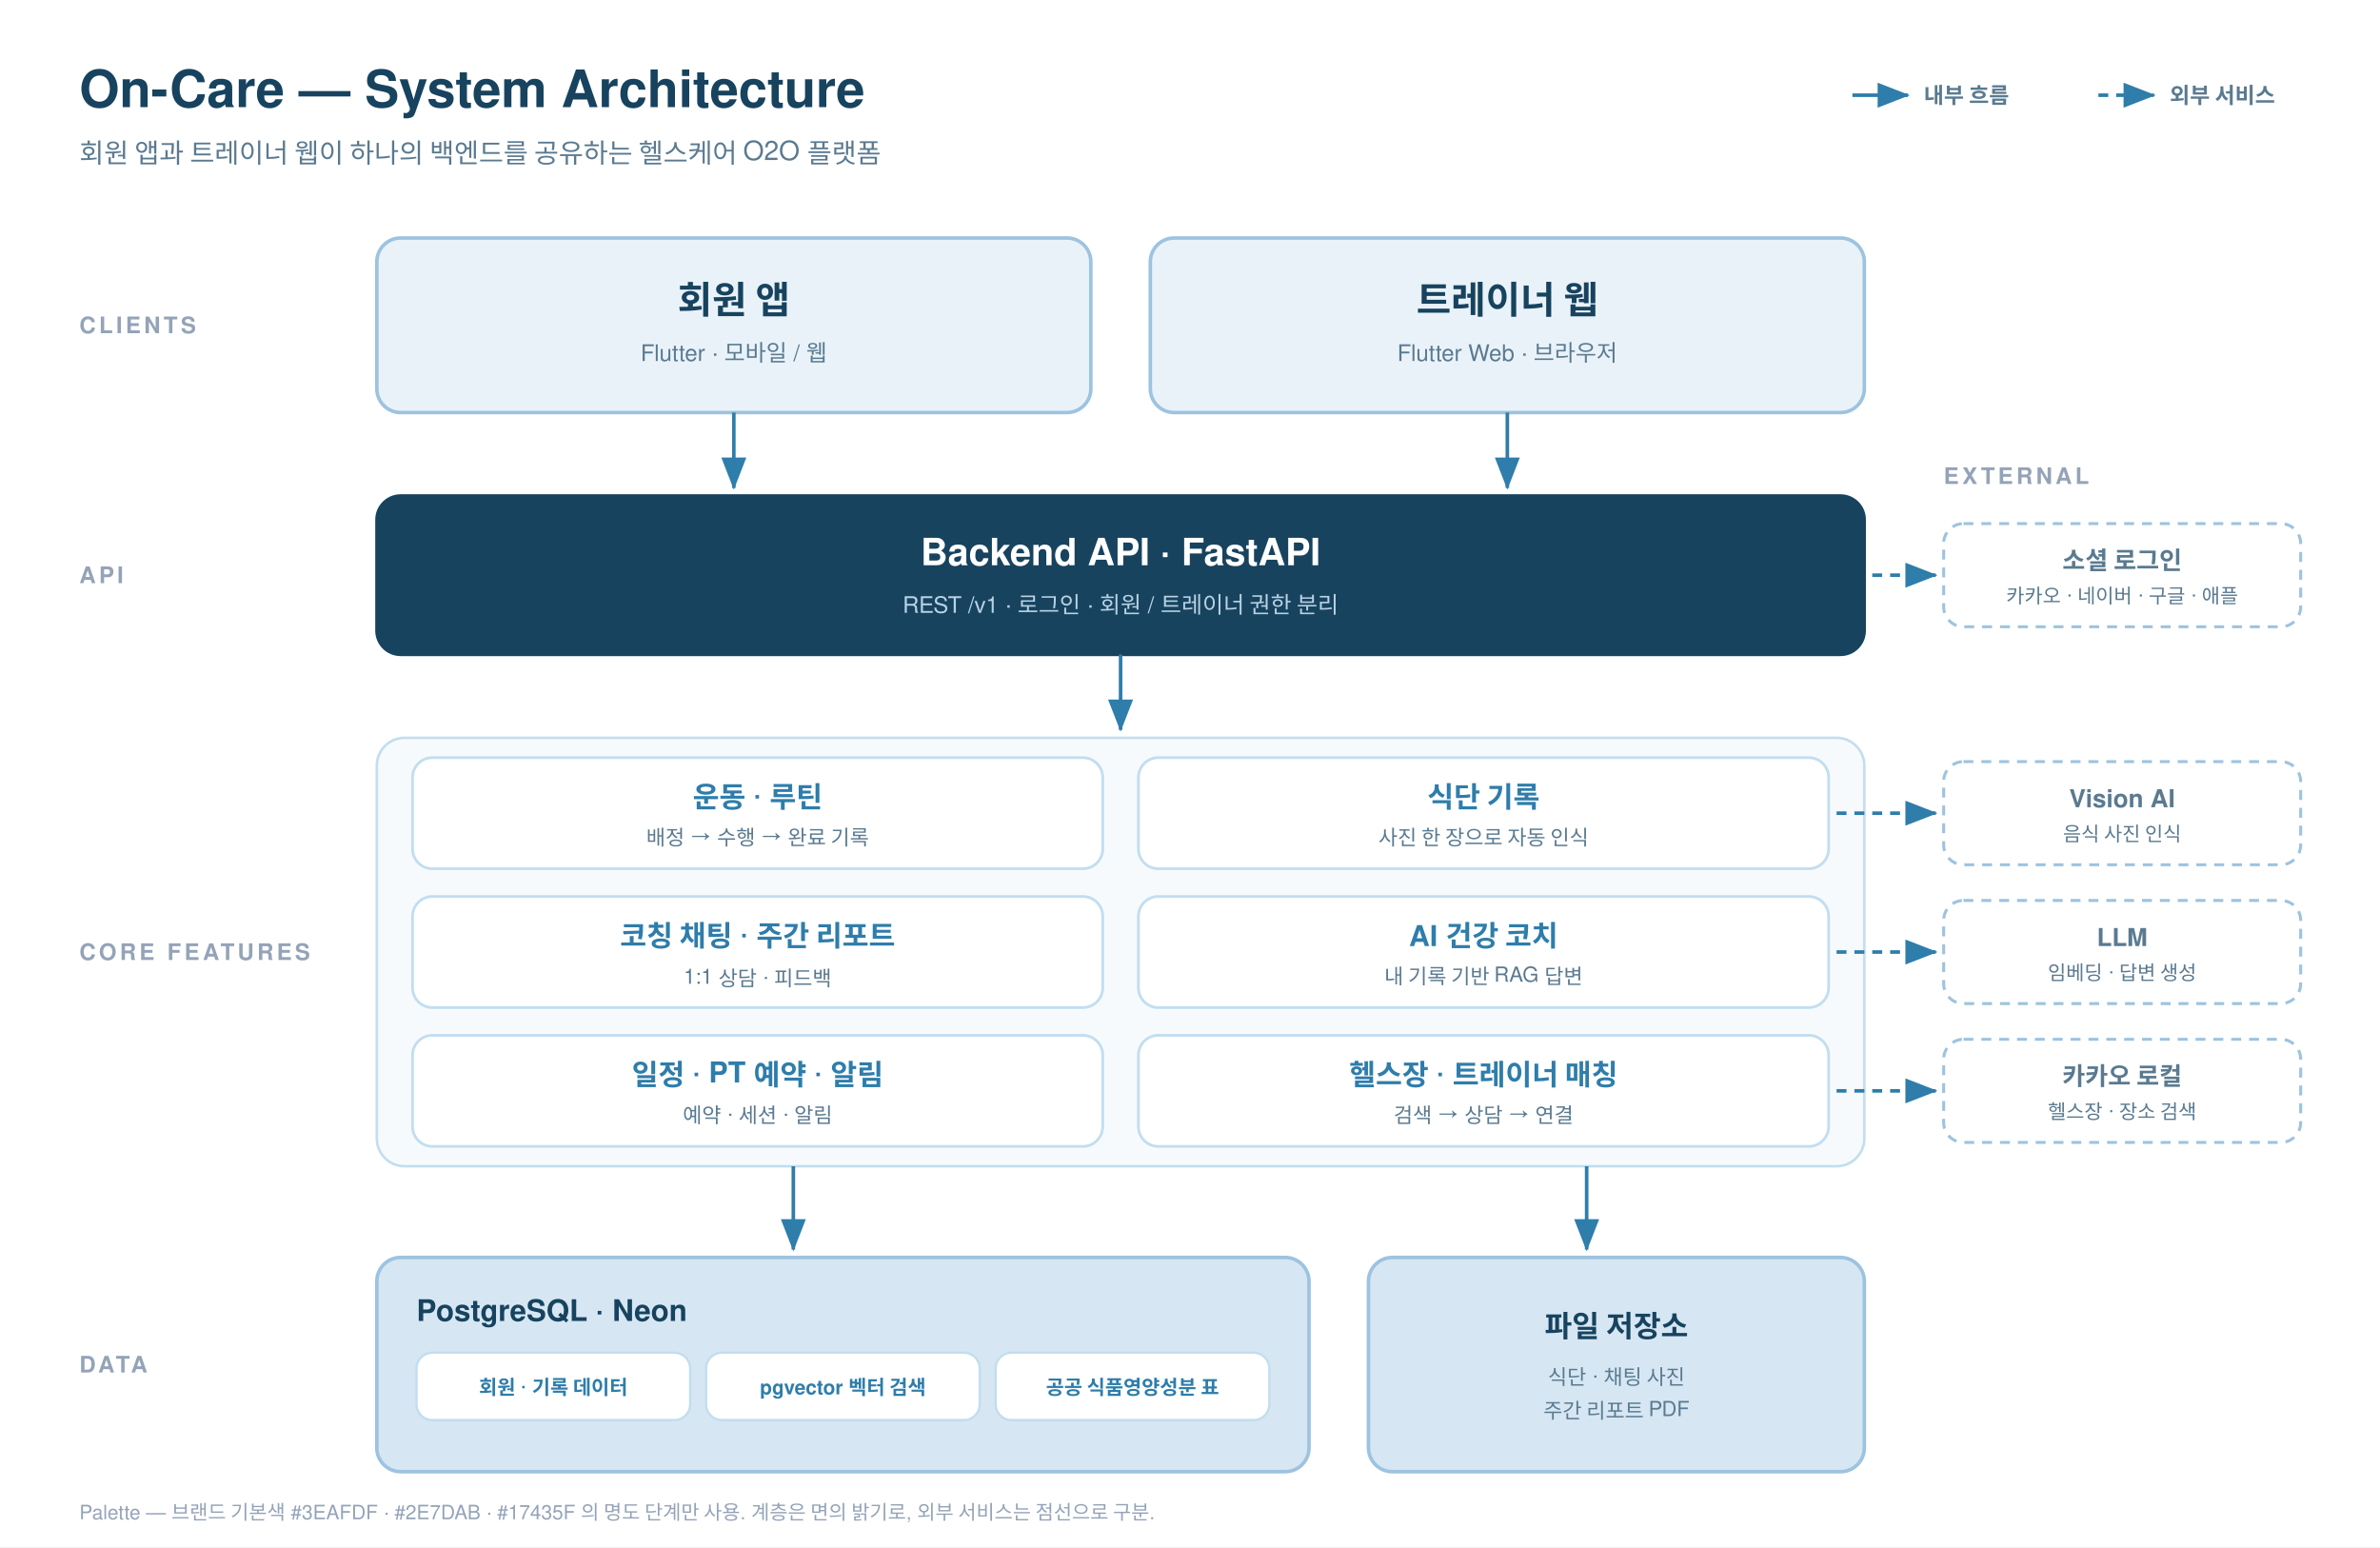
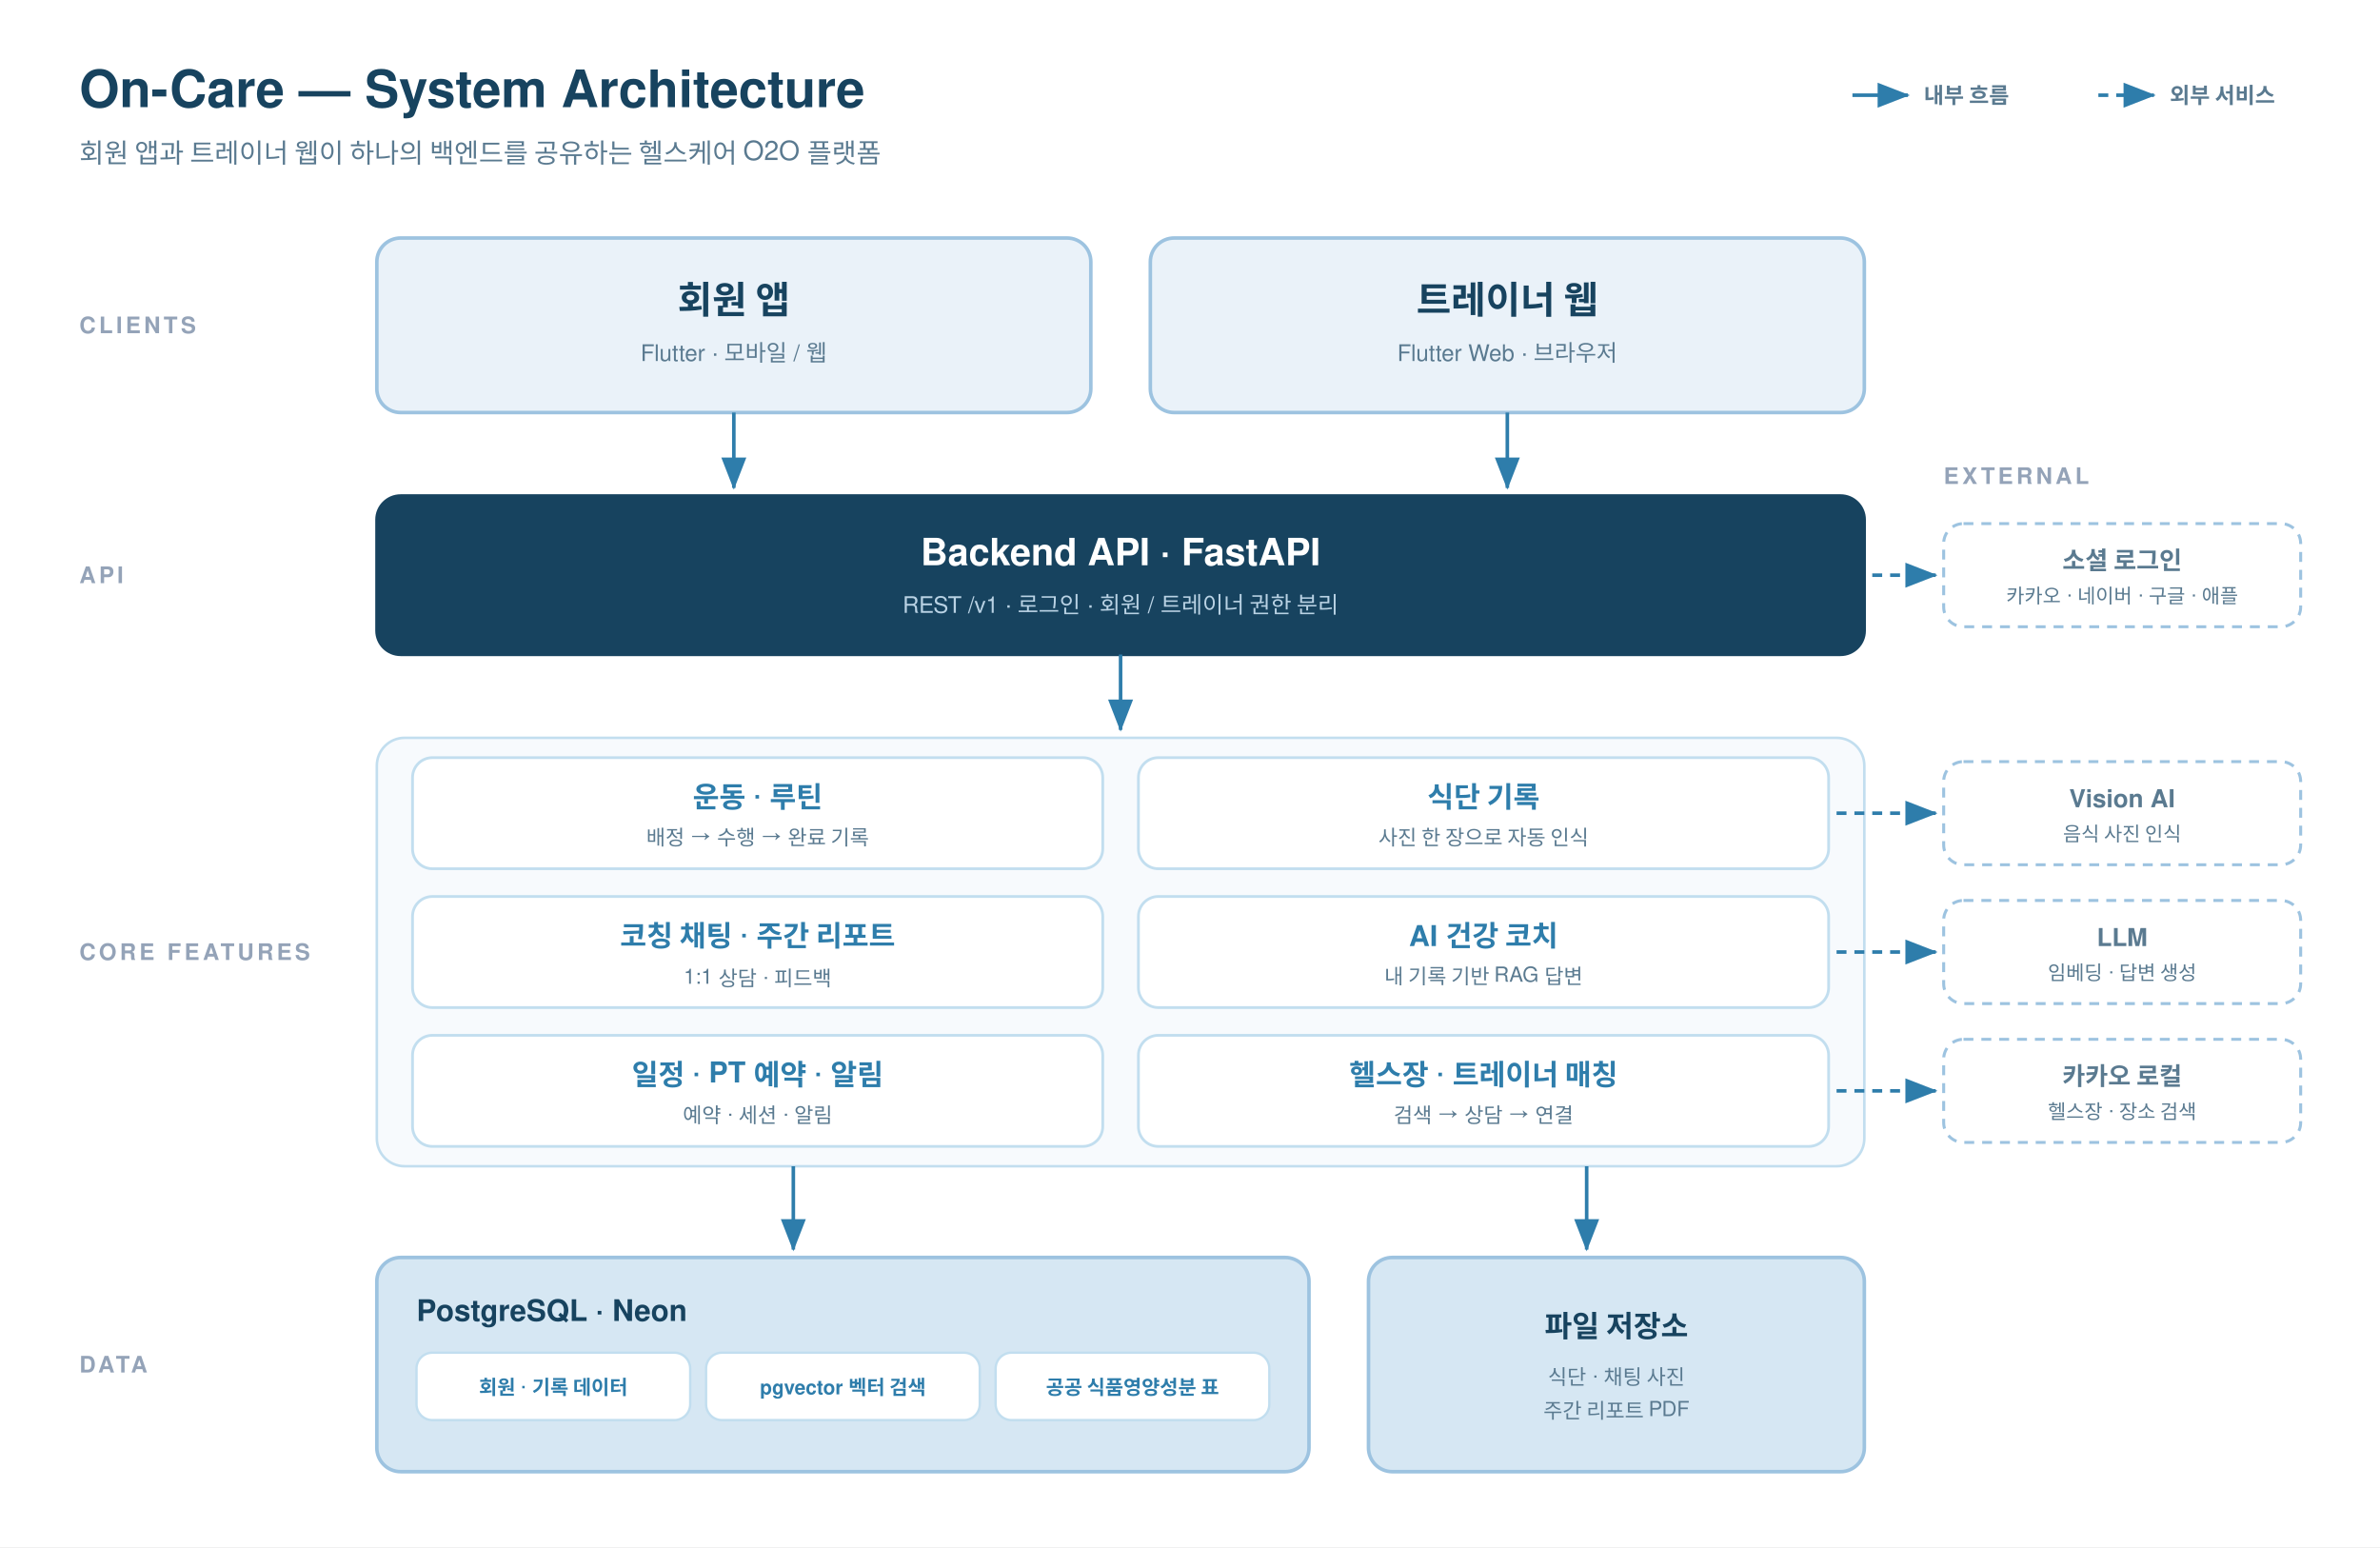
<svg xmlns="http://www.w3.org/2000/svg" viewBox="0 0 1200 780" width="1200" height="780">
  <style>
    text { font-family: 'Apple SD Gothic Neo', 'Pretendard', 'Helvetica Neue', Helvetica, Arial, 'Noto Sans KR', sans-serif; }
  </style>
  <defs>
    <marker id="ar" markerWidth="9" markerHeight="7" refX="8.5" refY="3.5" orient="auto">
      <polygon points="0 0, 9 3.5, 0 7" fill="#2E7DAB" />
    </marker>
  </defs>
  <rect width="1200" height="780" fill="#ffffff" />
  <text x="40" y="54" font-size="26" font-weight="700" fill="#17435F" text-anchor="start">On-Care — System Architecture</text>
  <text x="40" y="82" font-size="13.5" font-weight="400" fill="#5A7A90" text-anchor="start">회원 앱과 트레이너 웹이 하나의 백엔드를 공유하는 헬스케어 O2O 플랫폼</text>
  <path d="M 934,48 H 962" fill="none" stroke="#2E7DAB" stroke-width="1.8" marker-end="url(#ar)" />
  <text x="970" y="52" font-size="11" font-weight="600" fill="#5A7A90" text-anchor="start">내부 흐름</text>
  <path d="M 1058,48 H 1086" fill="none" stroke="#2E7DAB" stroke-width="1.8" stroke-dasharray="5,4" marker-end="url(#ar)" />
  <text x="1094" y="52" font-size="11" font-weight="600" fill="#5A7A90" text-anchor="start">외부 서비스</text>
  <text x="40" y="168" font-size="11.5" font-weight="700" fill="#94A3B8" text-anchor="start" letter-spacing="1.6">CLIENTS</text>
  <text x="40" y="294" font-size="11.5" font-weight="700" fill="#94A3B8" text-anchor="start" letter-spacing="1.6">API</text>
  <text x="40" y="484" font-size="11.5" font-weight="700" fill="#94A3B8" text-anchor="start" letter-spacing="1.6">CORE FEATURES</text>
  <text x="40" y="692" font-size="11.5" font-weight="700" fill="#94A3B8" text-anchor="start" letter-spacing="1.6">DATA</text>
  <text x="980" y="244" font-size="11.5" font-weight="700" fill="#94A3B8" text-anchor="start" letter-spacing="1.6">EXTERNAL</text>
  <rect x="190" y="120" width="360" height="88" rx="12" fill="#EAF2F9" stroke="#9DC3E0" stroke-width="1.8" />
  <text x="370" y="158" font-size="19" font-weight="700" fill="#17435F" text-anchor="middle">회원 앱</text>
  <text x="370" y="182" font-size="11.5" font-weight="400" fill="#5A7A90" text-anchor="middle">Flutter · 모바일 / 웹</text>
  <rect x="580" y="120" width="360" height="88" rx="12" fill="#EAF2F9" stroke="#9DC3E0" stroke-width="1.8" />
  <text x="760" y="158" font-size="19" font-weight="700" fill="#17435F" text-anchor="middle">트레이너 웹</text>
  <text x="760" y="182" font-size="11.5" font-weight="400" fill="#5A7A90" text-anchor="middle">Flutter Web · 브라우저</text>
  <rect x="190" y="250" width="750" height="80" rx="12" fill="#17435F" stroke="#17435F" stroke-width="1.6" />
  <text x="565" y="285" font-size="19" font-weight="700" fill="#ffffff" text-anchor="middle">Backend API · FastAPI</text>
  <text x="565" y="309" font-size="11.5" font-weight="400" fill="#B9D2E4" text-anchor="middle">REST /v1 · 로그인 · 회원 / 트레이너 권한 분리</text>
  <rect x="190" y="372" width="750" height="216" rx="14" fill="#F7FAFD" stroke="#C2DEEF" stroke-width="1.3" />
  <rect x="208" y="382" width="348" height="56" rx="10" fill="#ffffff" stroke="#C2DEEF" stroke-width="1.4" />
  <text x="382" y="407" font-size="14.5" font-weight="700" fill="#2E7DAB" text-anchor="middle">운동 · 루틴</text>
  <text x="382" y="426" font-size="10.5" font-weight="400" fill="#5A7A90" text-anchor="middle">배정 → 수행 → 완료 기록</text>
  <rect x="208" y="452" width="348" height="56" rx="10" fill="#ffffff" stroke="#C2DEEF" stroke-width="1.4" />
  <text x="382" y="477" font-size="14.5" font-weight="700" fill="#2E7DAB" text-anchor="middle">코칭 채팅 · 주간 리포트</text>
  <text x="382" y="496" font-size="10.5" font-weight="400" fill="#5A7A90" text-anchor="middle">1:1 상담 · 피드백</text>
  <rect x="208" y="522" width="348" height="56" rx="10" fill="#ffffff" stroke="#C2DEEF" stroke-width="1.4" />
  <text x="382" y="547" font-size="14.5" font-weight="700" fill="#2E7DAB" text-anchor="middle">일정 · PT 예약 · 알림</text>
  <text x="382" y="566" font-size="10.5" font-weight="400" fill="#5A7A90" text-anchor="middle">예약 · 세션 · 알림</text>
  <rect x="574" y="382" width="348" height="56" rx="10" fill="#ffffff" stroke="#C2DEEF" stroke-width="1.4" />
  <text x="748" y="407" font-size="14.5" font-weight="700" fill="#2E7DAB" text-anchor="middle">식단 기록</text>
  <text x="748" y="426" font-size="10.5" font-weight="400" fill="#5A7A90" text-anchor="middle">사진 한 장으로 자동 인식</text>
  <rect x="574" y="452" width="348" height="56" rx="10" fill="#ffffff" stroke="#C2DEEF" stroke-width="1.4" />
  <text x="748" y="477" font-size="14.5" font-weight="700" fill="#2E7DAB" text-anchor="middle">AI 건강 코치</text>
  <text x="748" y="496" font-size="10.5" font-weight="400" fill="#5A7A90" text-anchor="middle">내 기록 기반 RAG 답변</text>
  <rect x="574" y="522" width="348" height="56" rx="10" fill="#ffffff" stroke="#C2DEEF" stroke-width="1.4" />
  <text x="748" y="547" font-size="14.5" font-weight="700" fill="#2E7DAB" text-anchor="middle">헬스장 · 트레이너 매칭</text>
  <text x="748" y="566" font-size="10.5" font-weight="400" fill="#5A7A90" text-anchor="middle">검색 → 상담 → 연결</text>
  <rect x="980" y="264" width="180" height="52" rx="10" fill="#ffffff" stroke="#9DC3E0" stroke-width="1.5" stroke-dasharray="5,4" />
  <text x="1070" y="287" font-size="12.5" font-weight="700" fill="#5A7A90" text-anchor="middle">소셜 로그인</text>
  <text x="1070" y="304" font-size="10" font-weight="400" fill="#5A7A90" text-anchor="middle">카카오 · 네이버 · 구글 · 애플</text>
  <rect x="980" y="384" width="180" height="52" rx="10" fill="#ffffff" stroke="#9DC3E0" stroke-width="1.5" stroke-dasharray="5,4" />
  <text x="1070" y="407" font-size="12.5" font-weight="700" fill="#5A7A90" text-anchor="middle">Vision AI</text>
  <text x="1070" y="424" font-size="10" font-weight="400" fill="#5A7A90" text-anchor="middle">음식 사진 인식</text>
  <rect x="980" y="454" width="180" height="52" rx="10" fill="#ffffff" stroke="#9DC3E0" stroke-width="1.5" stroke-dasharray="5,4" />
  <text x="1070" y="477" font-size="12.5" font-weight="700" fill="#5A7A90" text-anchor="middle">LLM</text>
  <text x="1070" y="494" font-size="10" font-weight="400" fill="#5A7A90" text-anchor="middle">임베딩 · 답변 생성</text>
  <rect x="980" y="524" width="180" height="52" rx="10" fill="#ffffff" stroke="#9DC3E0" stroke-width="1.5" stroke-dasharray="5,4" />
  <text x="1070" y="547" font-size="12.5" font-weight="700" fill="#5A7A90" text-anchor="middle">카카오 로컬</text>
  <text x="1070" y="564" font-size="10" font-weight="400" fill="#5A7A90" text-anchor="middle">헬스장 · 장소 검색</text>
  <rect x="190" y="634" width="470" height="108" rx="12" fill="#D6E7F3" stroke="#9DC3E0" stroke-width="1.8" />
  <text x="210" y="666" font-size="15" font-weight="700" fill="#17435F" text-anchor="start">PostgreSQL · Neon</text>
  <rect x="210" y="682" width="138" height="34" rx="8" fill="#ffffff" stroke="#C2DEEF" stroke-width="1.2" />
  <text x="279" y="703" font-size="10" font-weight="600" fill="#2E7DAB" text-anchor="middle">회원 · 기록 데이터</text>
  <rect x="356" y="682" width="138" height="34" rx="8" fill="#ffffff" stroke="#C2DEEF" stroke-width="1.2" />
  <text x="425" y="703" font-size="10" font-weight="600" fill="#2E7DAB" text-anchor="middle">pgvector 벡터 검색</text>
  <rect x="502" y="682" width="138" height="34" rx="8" fill="#ffffff" stroke="#C2DEEF" stroke-width="1.2" />
  <text x="571" y="703" font-size="10" font-weight="600" fill="#2E7DAB" text-anchor="middle">공공 식품영양성분 표</text>
  <rect x="690" y="634" width="250" height="108" rx="12" fill="#D6E7F3" stroke="#9DC3E0" stroke-width="1.8" />
  <text x="815" y="674" font-size="15" font-weight="700" fill="#17435F" text-anchor="middle">파일 저장소</text>
  <text x="815" y="698" font-size="10.5" font-weight="400" fill="#5A7A90" text-anchor="middle">식단 · 채팅 사진</text>
  <text x="815" y="715" font-size="10.5" font-weight="400" fill="#5A7A90" text-anchor="middle">주간 리포트 PDF</text>
  <path d="M 370,208 V 246" fill="none" stroke="#2E7DAB" stroke-width="1.8" marker-end="url(#ar)" />
  <path d="M 760,208 V 246" fill="none" stroke="#2E7DAB" stroke-width="1.8" marker-end="url(#ar)" />
  <path d="M 565,330 V 368" fill="none" stroke="#2E7DAB" stroke-width="1.8" marker-end="url(#ar)" />
  <path d="M 400,588 V 630" fill="none" stroke="#2E7DAB" stroke-width="1.8" marker-end="url(#ar)" />
  <path d="M 800,588 V 630" fill="none" stroke="#2E7DAB" stroke-width="1.8" marker-end="url(#ar)" />
  <path d="M 944,290 H 976" fill="none" stroke="#2E7DAB" stroke-width="1.8" stroke-dasharray="5,4" marker-end="url(#ar)" />
  <path d="M 926,410 H 976" fill="none" stroke="#2E7DAB" stroke-width="1.8" stroke-dasharray="5,4" marker-end="url(#ar)" />
  <path d="M 926,480 H 976" fill="none" stroke="#2E7DAB" stroke-width="1.8" stroke-dasharray="5,4" marker-end="url(#ar)" />
  <path d="M 926,550 H 976" fill="none" stroke="#2E7DAB" stroke-width="1.8" stroke-dasharray="5,4" marker-end="url(#ar)" />
-   <text x="40" y="766" font-size="10" font-weight="400" fill="#94A3B8" text-anchor="start">Palette — 브랜드 기본색 #3EAFDF · #2E7DAB · #17435F 의 명도 단계만 사용. 계층은 면의 밝기로, 외부 서비스는 점선으로 구분.</text>
</svg>
